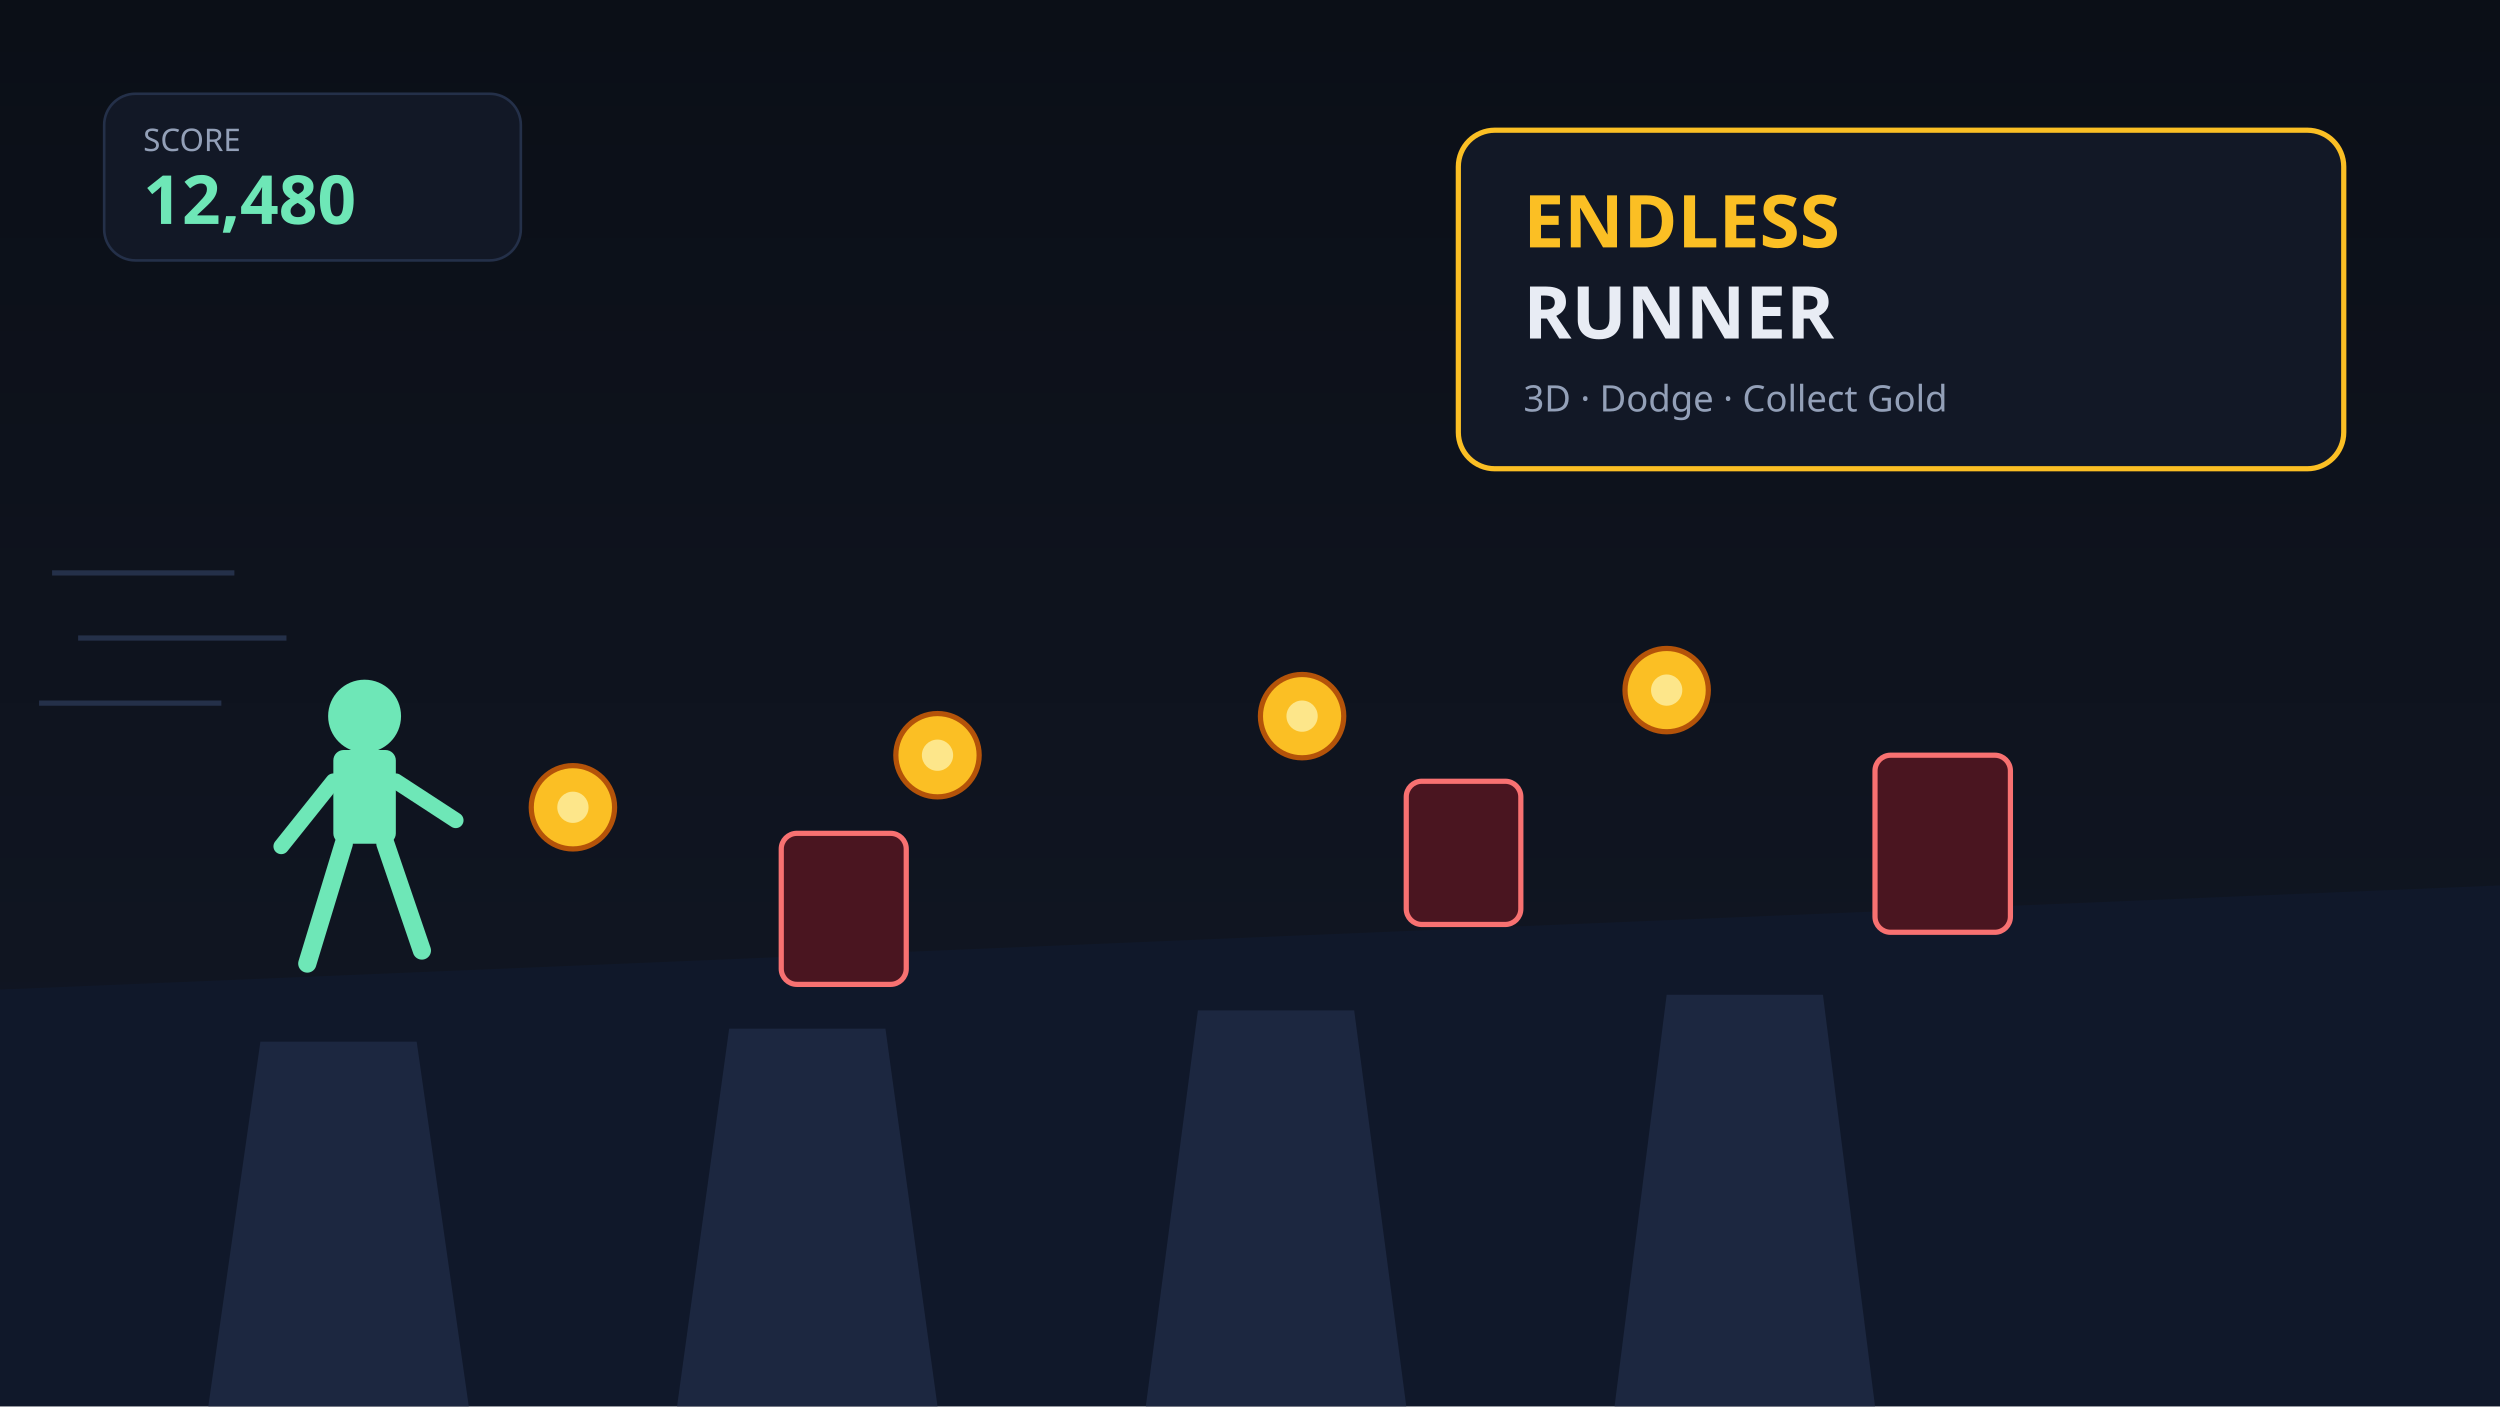
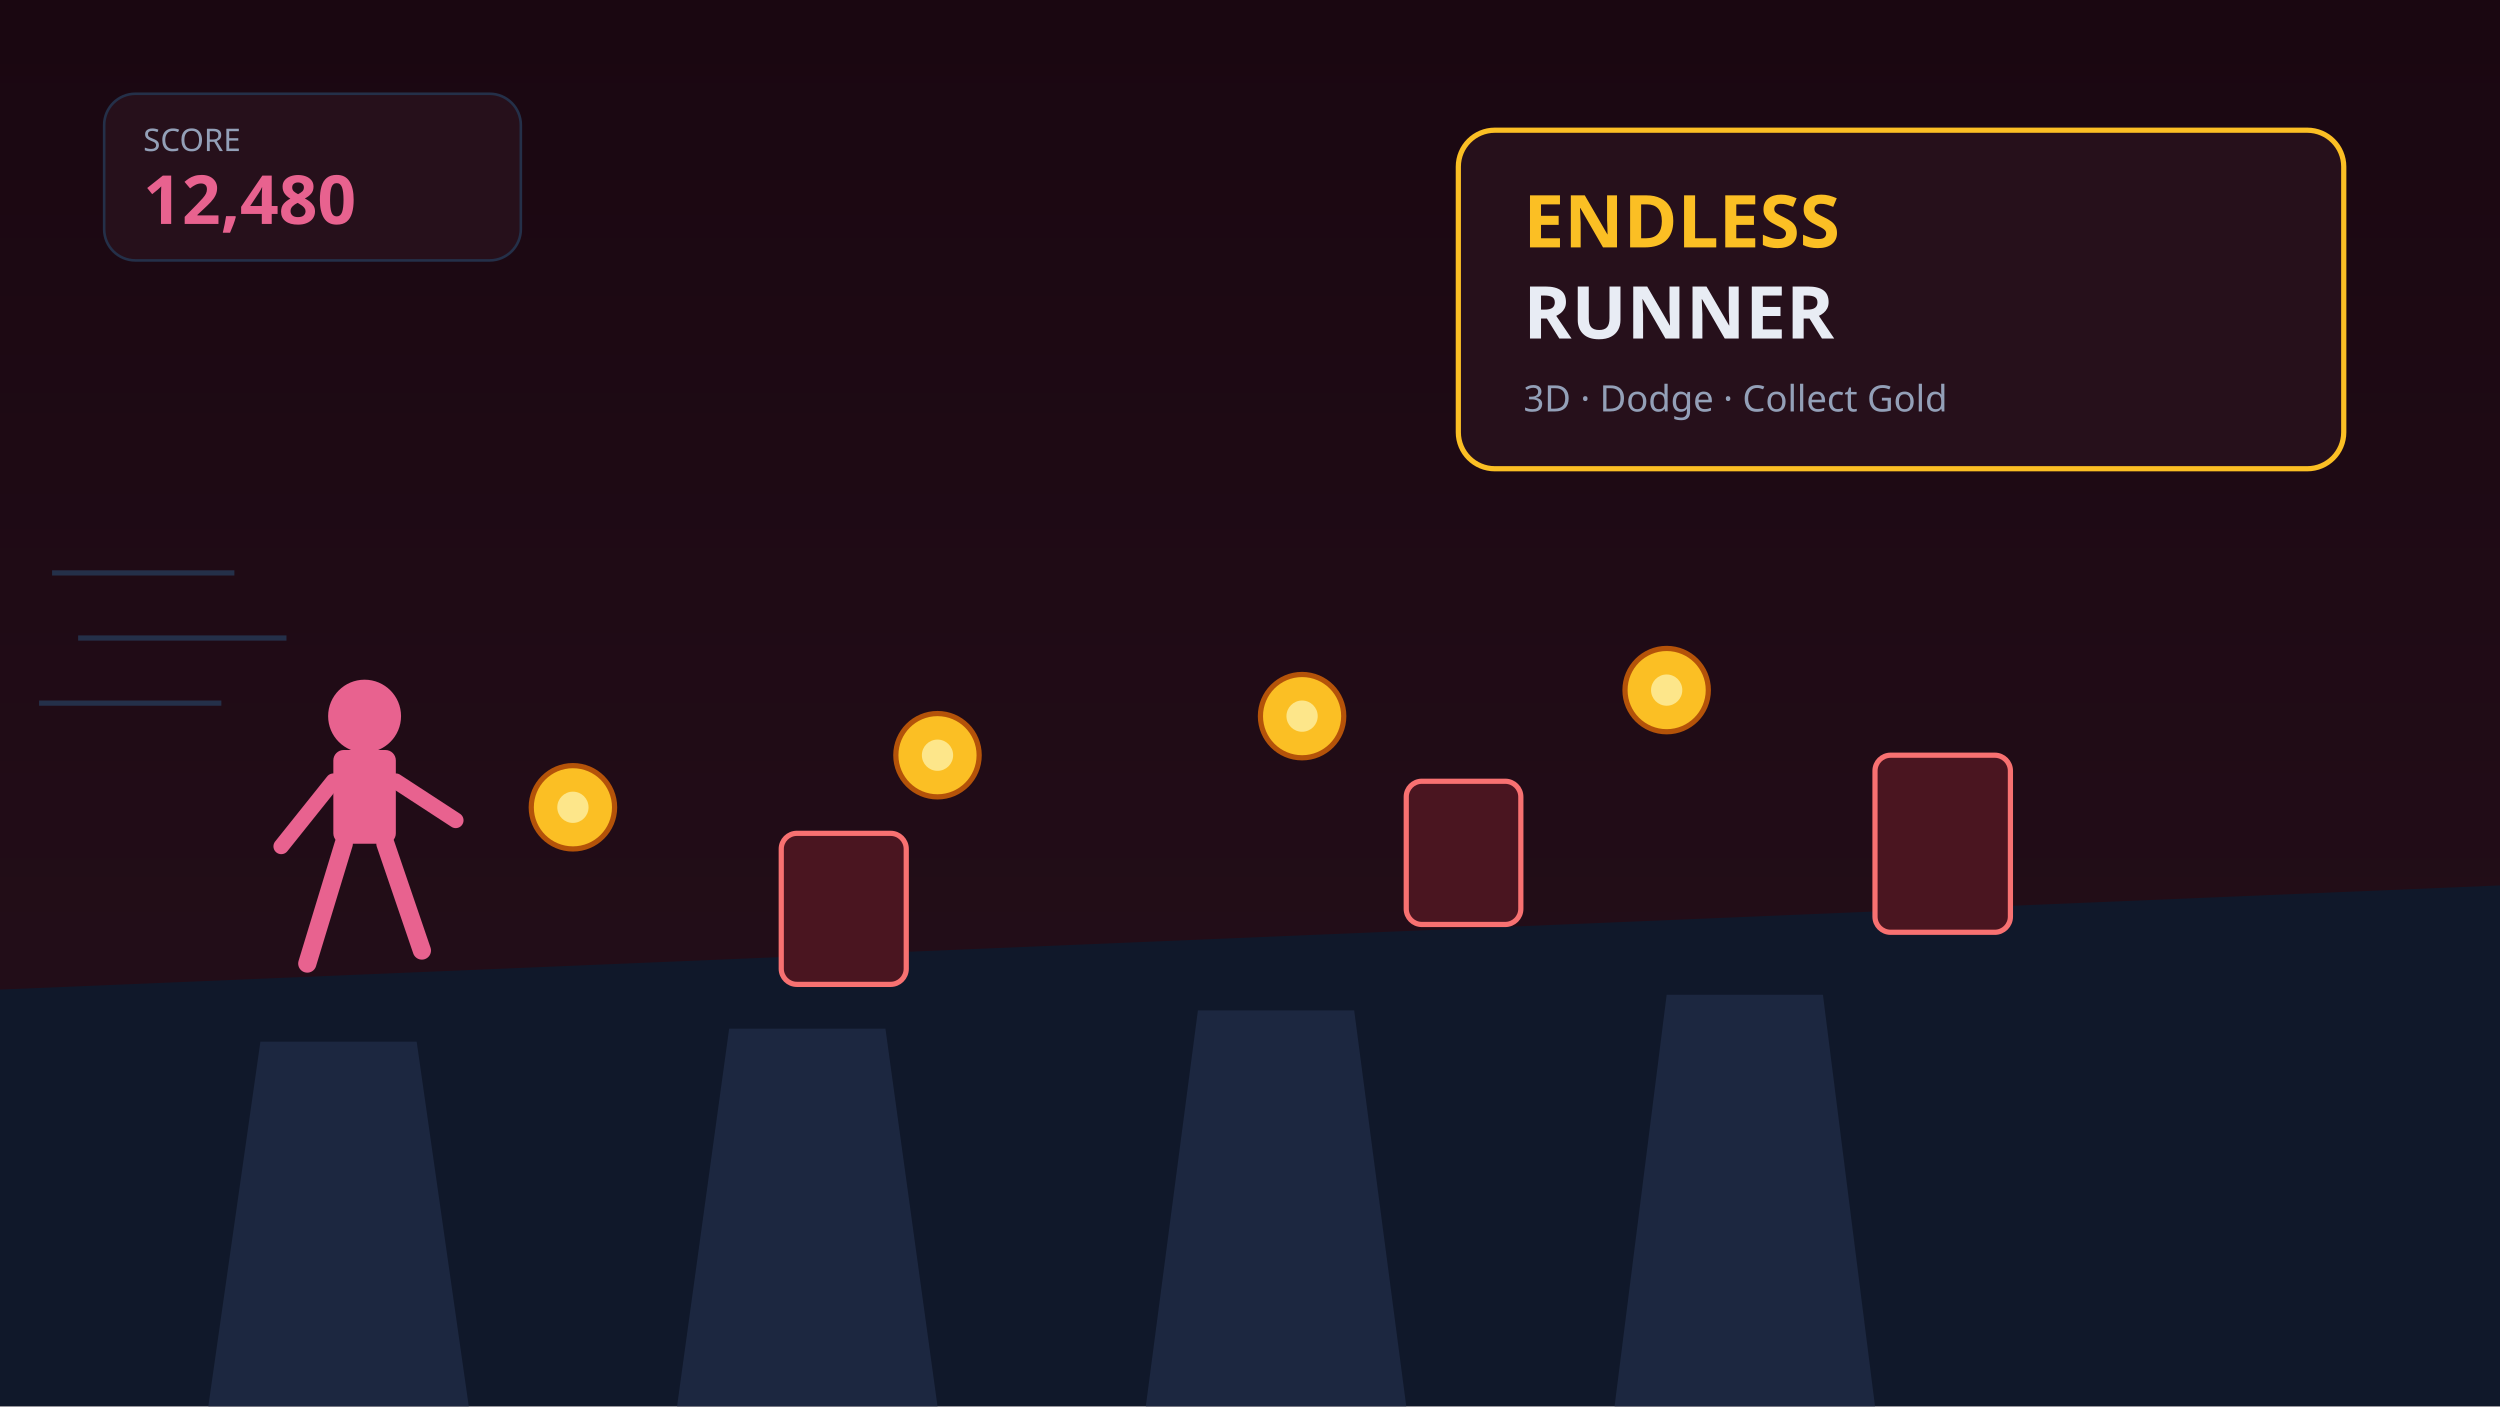
<svg xmlns="http://www.w3.org/2000/svg" viewBox="0 0 960 540" width="960" height="540">
  <defs>
    <linearGradient id="bg2" x1="0" y1="0" x2="0" y2="1">
-       <stop offset="0%" stop-color="#0b0f17" />
-       <stop offset="100%" stop-color="#121826" />
+       <stop offset="0%" stop-color="#1a0711" />
+       <stop offset="100%" stop-color="#26101b" />
    </linearGradient>
  </defs>
  <rect width="960" height="540" fill="url(#bg2)" />
  <polygon points="0,380 960,340 960,540 0,540" fill="#10182a" />
  <polygon points="100,400 160,400 180,540 80,540" fill="#1c2740" />
  <polygon points="280,395 340,395 360,540 260,540" fill="#1c2740" />
  <polygon points="460,388 520,388 540,540 440,540" fill="#1c2740" />
  <polygon points="640,382 700,382 720,540 620,540" fill="#1c2740" />
  <circle cx="220" cy="310" r="16" fill="#fbbf24" stroke="#b45309" stroke-width="2" />
  <circle cx="220" cy="310" r="6" fill="#fde68a" />
  <circle cx="360" cy="290" r="16" fill="#fbbf24" stroke="#b45309" stroke-width="2" />
  <circle cx="360" cy="290" r="6" fill="#fde68a" />
  <circle cx="500" cy="275" r="16" fill="#fbbf24" stroke="#b45309" stroke-width="2" />
  <circle cx="500" cy="275" r="6" fill="#fde68a" />
  <circle cx="640" cy="265" r="16" fill="#fbbf24" stroke="#b45309" stroke-width="2" />
  <circle cx="640" cy="265" r="6" fill="#fde68a" />
  <rect x="300" y="320" width="48" height="58" rx="6" fill="#4a1520" stroke="#f87171" stroke-width="2" />
  <rect x="540" y="300" width="44" height="55" rx="6" fill="#4a1520" stroke="#f87171" stroke-width="2" />
  <rect x="720" y="290" width="52" height="68" rx="6" fill="#4a1520" stroke="#f87171" stroke-width="2" />
-   <circle cx="140" cy="275" r="14" fill="#6ee7b7" />
-   <rect x="128" y="288" width="24" height="36" rx="4" fill="#6ee7b7" />
-   <line x1="132" y1="324" x2="118" y2="370" stroke="#6ee7b7" stroke-width="7" stroke-linecap="round" />
-   <line x1="148" y1="324" x2="162" y2="365" stroke="#6ee7b7" stroke-width="7" stroke-linecap="round" />
-   <line x1="128" y1="300" x2="108" y2="325" stroke="#6ee7b7" stroke-width="6" stroke-linecap="round" />
-   <line x1="152" y1="300" x2="175" y2="315" stroke="#6ee7b7" stroke-width="6" stroke-linecap="round" />
+   <circle cx="140" cy="275" r="14" fill="#e8628f" />
+   <rect x="128" y="288" width="24" height="36" rx="4" fill="#e8628f" />
+   <line x1="132" y1="324" x2="118" y2="370" stroke="#e8628f" stroke-width="7" stroke-linecap="round" />
+   <line x1="148" y1="324" x2="162" y2="365" stroke="#e8628f" stroke-width="7" stroke-linecap="round" />
+   <line x1="128" y1="300" x2="108" y2="325" stroke="#e8628f" stroke-width="6" stroke-linecap="round" />
+   <line x1="152" y1="300" x2="175" y2="315" stroke="#e8628f" stroke-width="6" stroke-linecap="round" />
  <line x1="20" y1="220" x2="90" y2="220" stroke="#243049" stroke-width="2" />
  <line x1="30" y1="245" x2="110" y2="245" stroke="#243049" stroke-width="2" />
  <line x1="15" y1="270" x2="85" y2="270" stroke="#243049" stroke-width="2" />
-   <rect x="40" y="36" width="160" height="64" rx="12" fill="#121826" stroke="#243049" />
+   <rect x="40" y="36" width="160" height="64" rx="12" fill="#26101b" stroke="#243049" />
  <text x="55" y="58" font-family="system-ui,sans-serif" font-size="12" fill="#93a0b8">SCORE</text>
-   <text x="55" y="86" font-family="system-ui,sans-serif" font-size="26" font-weight="700" fill="#6ee7b7">12,480</text>
-   <rect x="560" y="50" width="340" height="130" rx="14" fill="#121826" stroke="#fbbf24" stroke-width="2" />
+   <text x="55" y="86" font-family="system-ui,sans-serif" font-size="26" font-weight="700" fill="#e8628f">12,480</text>
+   <rect x="560" y="50" width="340" height="130" rx="14" fill="#26101b" stroke="#fbbf24" stroke-width="2" />
  <text x="585" y="95" font-family="system-ui,sans-serif" font-size="28" font-weight="700" fill="#fbbf24">ENDLESS</text>
  <text x="585" y="130" font-family="system-ui,sans-serif" font-size="28" font-weight="700" fill="#e8ecf4">RUNNER</text>
  <text x="585" y="158" font-family="system-ui,sans-serif" font-size="14" fill="#93a0b8">3D · Dodge · Collect Gold</text>
</svg>
